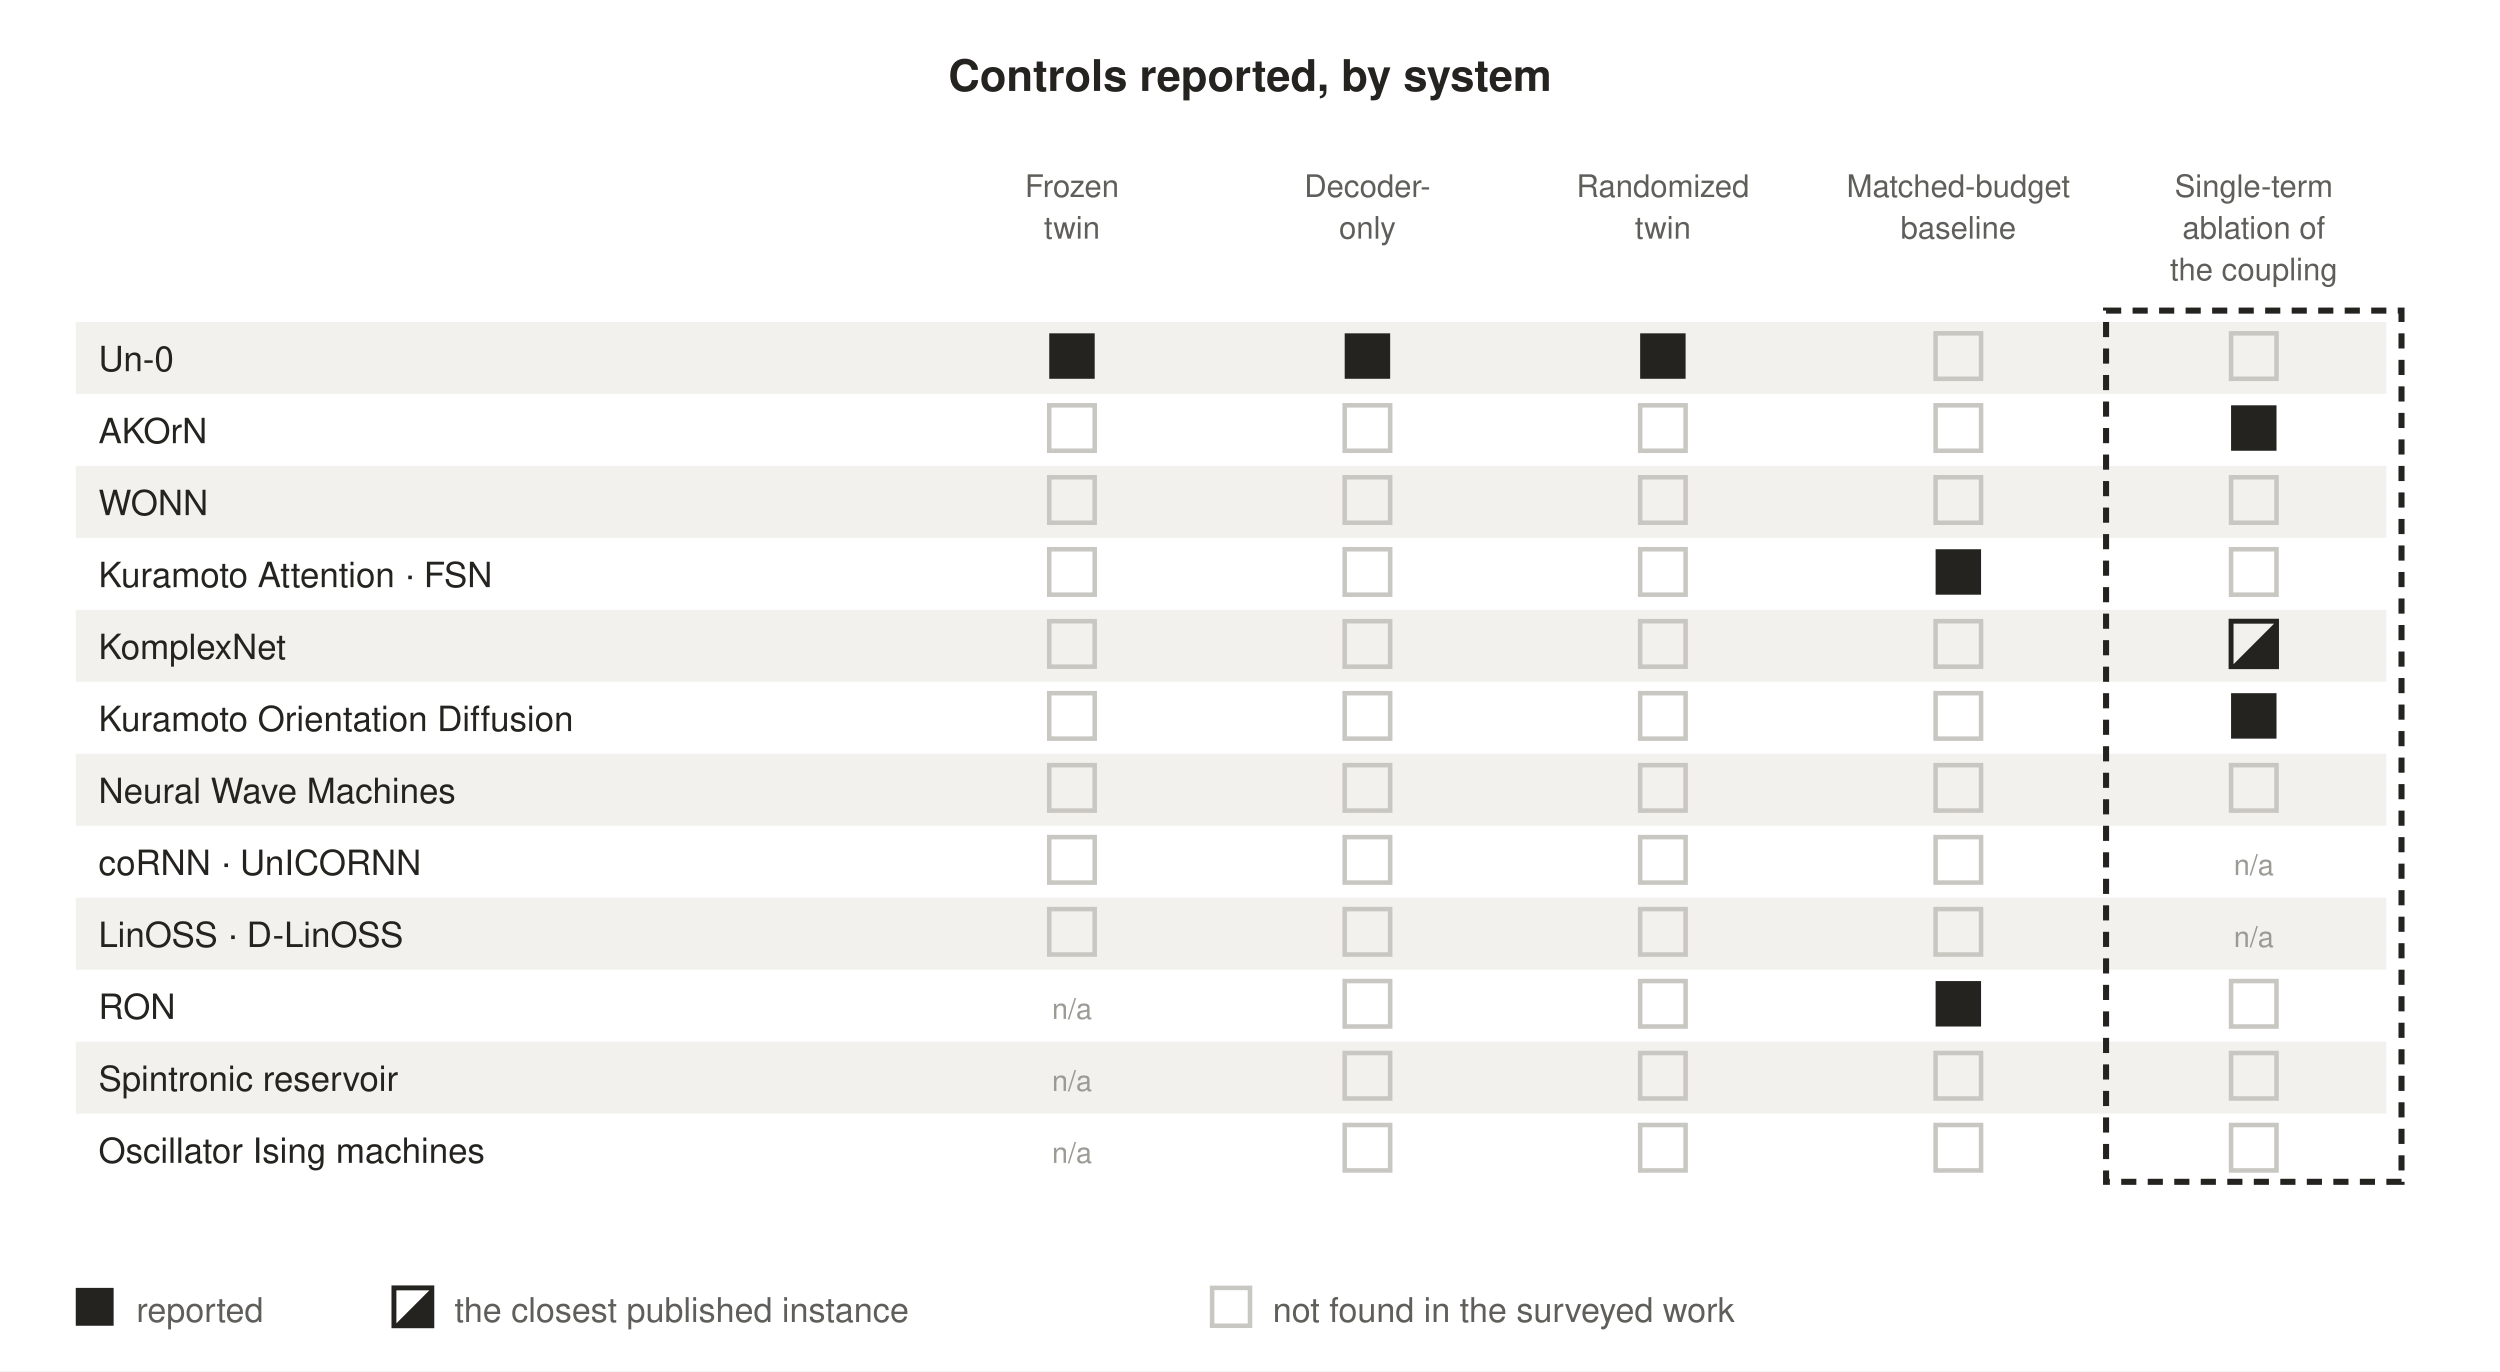
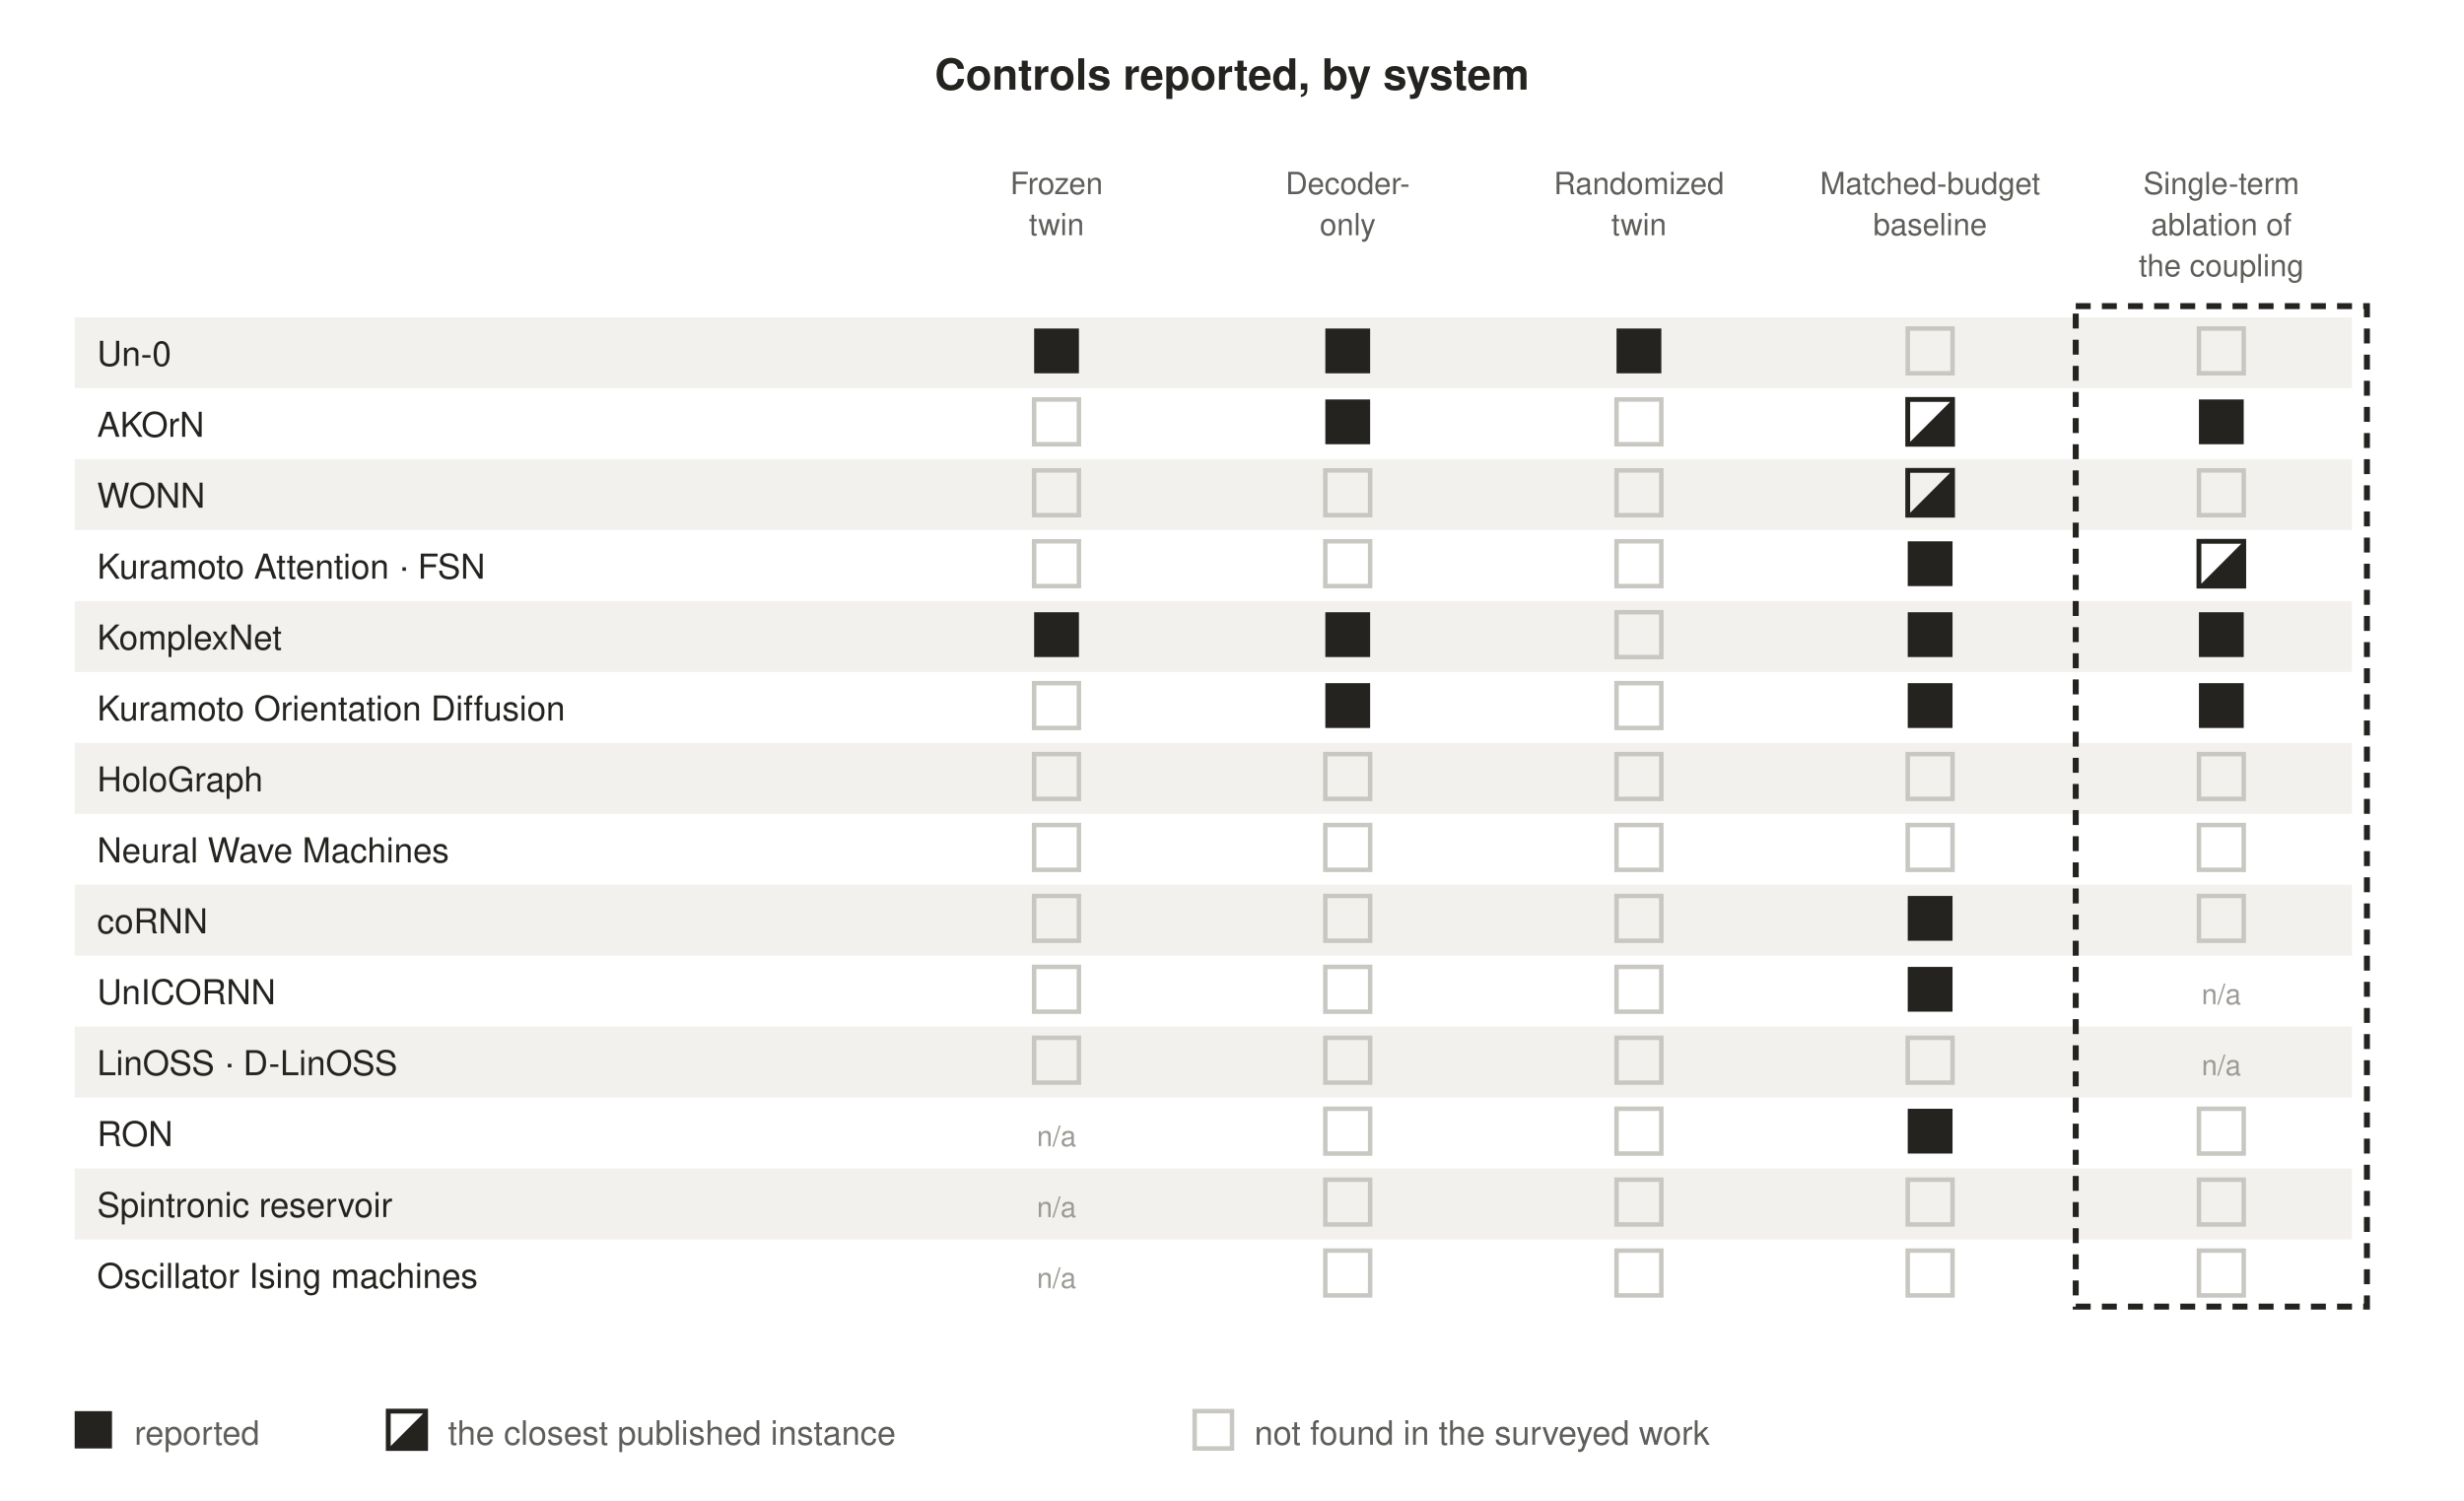
- <svg xmlns="http://www.w3.org/2000/svg" width="660" height="362" viewBox="0 0 660 362" font-family="Helvetica, Arial, sans-serif">
-   <rect width="660" height="362" fill="#FFFFFF" />
+ <svg xmlns="http://www.w3.org/2000/svg" width="660" height="402" viewBox="0 0 660 402" font-family="Helvetica, Arial, sans-serif">
+   <rect width="660" height="402" fill="#FFFFFF" />
  <text x="330" y="24" text-anchor="middle" font-size="11.5" fill="#24231F" font-weight="bold" font-style="normal">Controls reported, by system</text>
  <text x="283.0" y="52" text-anchor="middle" font-size="8.2" fill="#5F5E5A" font-weight="normal" font-style="normal">Frozen</text>
  <text x="283.0" y="63" text-anchor="middle" font-size="8.2" fill="#5F5E5A" font-weight="normal" font-style="normal">twin</text>
  <text x="361.0" y="52" text-anchor="middle" font-size="8.2" fill="#5F5E5A" font-weight="normal" font-style="normal">Decoder-</text>
  <text x="361.0" y="63" text-anchor="middle" font-size="8.2" fill="#5F5E5A" font-weight="normal" font-style="normal">only</text>
  <text x="439.0" y="52" text-anchor="middle" font-size="8.2" fill="#5F5E5A" font-weight="normal" font-style="normal">Randomized</text>
  <text x="439.0" y="63" text-anchor="middle" font-size="8.2" fill="#5F5E5A" font-weight="normal" font-style="normal">twin</text>
  <text x="517.0" y="52" text-anchor="middle" font-size="8.2" fill="#5F5E5A" font-weight="normal" font-style="normal">Matched-budget</text>
  <text x="517.0" y="63" text-anchor="middle" font-size="8.2" fill="#5F5E5A" font-weight="normal" font-style="normal">baseline</text>
  <text x="595.0" y="52" text-anchor="middle" font-size="8.2" fill="#5F5E5A" font-weight="normal" font-style="normal">Single-term</text>
  <text x="595.0" y="63" text-anchor="middle" font-size="8.2" fill="#5F5E5A" font-weight="normal" font-style="normal">ablation of</text>
  <text x="595.0" y="74" text-anchor="middle" font-size="8.2" fill="#5F5E5A" font-weight="normal" font-style="normal">the coupling</text>
  <rect x="20" y="85" width="610" height="19" fill="#F2F1EE" stroke="none" />
  <text x="26" y="98" text-anchor="start" font-size="9.2" fill="#24231F" font-weight="normal" font-style="normal">Un-0</text>
  <rect x="277.0" y="88" width="12" height="12" fill="#24231F" />
  <rect x="355.0" y="88" width="12" height="12" fill="#24231F" />
  <rect x="433.0" y="88" width="12" height="12" fill="#24231F" />
  <rect x="511.0" y="88" width="12" height="12" fill="none" stroke="#C9C7C1" stroke-width="1.2" />
  <rect x="589.0" y="88" width="12" height="12" fill="none" stroke="#C9C7C1" stroke-width="1.2" />
  <text x="26" y="117" text-anchor="start" font-size="9.2" fill="#24231F" font-weight="normal" font-style="normal">AKOrN</text>
  <rect x="277.0" y="107" width="12" height="12" fill="none" stroke="#C9C7C1" stroke-width="1.2" />
-   <rect x="355.0" y="107" width="12" height="12" fill="none" stroke="#C9C7C1" stroke-width="1.2" />
+   <rect x="355.0" y="107" width="12" height="12" fill="#24231F" />
  <rect x="433.0" y="107" width="12" height="12" fill="none" stroke="#C9C7C1" stroke-width="1.2" />
-   <rect x="511.0" y="107" width="12" height="12" fill="none" stroke="#C9C7C1" stroke-width="1.2" />
+   <rect x="511.0" y="107" width="12" height="12" fill="none" stroke="#24231F" stroke-width="1.3" />
+   <path d="M511.0 119 L523.0 119 L523.0 107 Z" fill="#24231F" />
  <rect x="589.0" y="107" width="12" height="12" fill="#24231F" />
  <rect x="20" y="123" width="610" height="19" fill="#F2F1EE" stroke="none" />
  <text x="26" y="136" text-anchor="start" font-size="9.2" fill="#24231F" font-weight="normal" font-style="normal">WONN</text>
  <rect x="277.0" y="126" width="12" height="12" fill="none" stroke="#C9C7C1" stroke-width="1.2" />
  <rect x="355.0" y="126" width="12" height="12" fill="none" stroke="#C9C7C1" stroke-width="1.2" />
  <rect x="433.0" y="126" width="12" height="12" fill="none" stroke="#C9C7C1" stroke-width="1.2" />
-   <rect x="511.0" y="126" width="12" height="12" fill="none" stroke="#C9C7C1" stroke-width="1.2" />
+   <rect x="511.0" y="126" width="12" height="12" fill="none" stroke="#24231F" stroke-width="1.3" />
+   <path d="M511.0 138 L523.0 138 L523.0 126 Z" fill="#24231F" />
  <rect x="589.0" y="126" width="12" height="12" fill="none" stroke="#C9C7C1" stroke-width="1.2" />
  <text x="26" y="155" text-anchor="start" font-size="9.2" fill="#24231F" font-weight="normal" font-style="normal">Kuramoto Attention · FSN</text>
  <rect x="277.0" y="145" width="12" height="12" fill="none" stroke="#C9C7C1" stroke-width="1.2" />
  <rect x="355.0" y="145" width="12" height="12" fill="none" stroke="#C9C7C1" stroke-width="1.2" />
  <rect x="433.0" y="145" width="12" height="12" fill="none" stroke="#C9C7C1" stroke-width="1.2" />
  <rect x="511.0" y="145" width="12" height="12" fill="#24231F" />
-   <rect x="589.0" y="145" width="12" height="12" fill="none" stroke="#C9C7C1" stroke-width="1.2" />
+   <rect x="589.0" y="145" width="12" height="12" fill="none" stroke="#24231F" stroke-width="1.3" />
+   <path d="M589.0 157 L601.0 157 L601.0 145 Z" fill="#24231F" />
  <rect x="20" y="161" width="610" height="19" fill="#F2F1EE" stroke="none" />
  <text x="26" y="174" text-anchor="start" font-size="9.2" fill="#24231F" font-weight="normal" font-style="normal">KomplexNet</text>
-   <rect x="277.0" y="164" width="12" height="12" fill="none" stroke="#C9C7C1" stroke-width="1.2" />
-   <rect x="355.0" y="164" width="12" height="12" fill="none" stroke="#C9C7C1" stroke-width="1.2" />
+   <rect x="277.0" y="164" width="12" height="12" fill="#24231F" />
+   <rect x="355.0" y="164" width="12" height="12" fill="#24231F" />
  <rect x="433.0" y="164" width="12" height="12" fill="none" stroke="#C9C7C1" stroke-width="1.2" />
-   <rect x="511.0" y="164" width="12" height="12" fill="none" stroke="#C9C7C1" stroke-width="1.2" />
-   <rect x="589.0" y="164" width="12" height="12" fill="none" stroke="#24231F" stroke-width="1.3" />
-   <path d="M589.0 176 L601.0 176 L601.0 164 Z" fill="#24231F" />
+   <rect x="511.0" y="164" width="12" height="12" fill="#24231F" />
+   <rect x="589.0" y="164" width="12" height="12" fill="#24231F" />
  <text x="26" y="193" text-anchor="start" font-size="9.2" fill="#24231F" font-weight="normal" font-style="normal">Kuramoto Orientation Diffusion</text>
  <rect x="277.0" y="183" width="12" height="12" fill="none" stroke="#C9C7C1" stroke-width="1.2" />
-   <rect x="355.0" y="183" width="12" height="12" fill="none" stroke="#C9C7C1" stroke-width="1.2" />
+   <rect x="355.0" y="183" width="12" height="12" fill="#24231F" />
  <rect x="433.0" y="183" width="12" height="12" fill="none" stroke="#C9C7C1" stroke-width="1.2" />
-   <rect x="511.0" y="183" width="12" height="12" fill="none" stroke="#C9C7C1" stroke-width="1.2" />
+   <rect x="511.0" y="183" width="12" height="12" fill="#24231F" />
  <rect x="589.0" y="183" width="12" height="12" fill="#24231F" />
  <rect x="20" y="199" width="610" height="19" fill="#F2F1EE" stroke="none" />
-   <text x="26" y="212" text-anchor="start" font-size="9.2" fill="#24231F" font-weight="normal" font-style="normal">Neural Wave Machines</text>
+   <text x="26" y="212" text-anchor="start" font-size="9.2" fill="#24231F" font-weight="normal" font-style="normal">HoloGraph</text>
  <rect x="277.0" y="202" width="12" height="12" fill="none" stroke="#C9C7C1" stroke-width="1.2" />
  <rect x="355.0" y="202" width="12" height="12" fill="none" stroke="#C9C7C1" stroke-width="1.2" />
  <rect x="433.0" y="202" width="12" height="12" fill="none" stroke="#C9C7C1" stroke-width="1.2" />
  <rect x="511.0" y="202" width="12" height="12" fill="none" stroke="#C9C7C1" stroke-width="1.2" />
  <rect x="589.0" y="202" width="12" height="12" fill="none" stroke="#C9C7C1" stroke-width="1.2" />
-   <text x="26" y="231" text-anchor="start" font-size="9.2" fill="#24231F" font-weight="normal" font-style="normal">coRNN · UnICORNN</text>
+   <text x="26" y="231" text-anchor="start" font-size="9.2" fill="#24231F" font-weight="normal" font-style="normal">Neural Wave Machines</text>
  <rect x="277.0" y="221" width="12" height="12" fill="none" stroke="#C9C7C1" stroke-width="1.2" />
  <rect x="355.0" y="221" width="12" height="12" fill="none" stroke="#C9C7C1" stroke-width="1.2" />
  <rect x="433.0" y="221" width="12" height="12" fill="none" stroke="#C9C7C1" stroke-width="1.2" />
  <rect x="511.0" y="221" width="12" height="12" fill="none" stroke="#C9C7C1" stroke-width="1.2" />
-   <text x="595.0" y="231" text-anchor="middle" font-size="7.6" fill="#9C9A94" font-weight="normal" font-style="normal">n/a</text>
+   <rect x="589.0" y="221" width="12" height="12" fill="none" stroke="#C9C7C1" stroke-width="1.2" />
  <rect x="20" y="237" width="610" height="19" fill="#F2F1EE" stroke="none" />
-   <text x="26" y="250" text-anchor="start" font-size="9.2" fill="#24231F" font-weight="normal" font-style="normal">LinOSS · D-LinOSS</text>
+   <text x="26" y="250" text-anchor="start" font-size="9.2" fill="#24231F" font-weight="normal" font-style="normal">coRNN</text>
  <rect x="277.0" y="240" width="12" height="12" fill="none" stroke="#C9C7C1" stroke-width="1.2" />
  <rect x="355.0" y="240" width="12" height="12" fill="none" stroke="#C9C7C1" stroke-width="1.2" />
  <rect x="433.0" y="240" width="12" height="12" fill="none" stroke="#C9C7C1" stroke-width="1.2" />
-   <rect x="511.0" y="240" width="12" height="12" fill="none" stroke="#C9C7C1" stroke-width="1.2" />
-   <text x="595.0" y="250" text-anchor="middle" font-size="7.6" fill="#9C9A94" font-weight="normal" font-style="normal">n/a</text>
-   <text x="26" y="269" text-anchor="start" font-size="9.2" fill="#24231F" font-weight="normal" font-style="normal">RON</text>
-   <text x="283.0" y="269" text-anchor="middle" font-size="7.6" fill="#9C9A94" font-weight="normal" font-style="normal">n/a</text>
+   <rect x="511.0" y="240" width="12" height="12" fill="#24231F" />
+   <rect x="589.0" y="240" width="12" height="12" fill="none" stroke="#C9C7C1" stroke-width="1.2" />
+   <text x="26" y="269" text-anchor="start" font-size="9.2" fill="#24231F" font-weight="normal" font-style="normal">UnICORNN</text>
+   <rect x="277.0" y="259" width="12" height="12" fill="none" stroke="#C9C7C1" stroke-width="1.2" />
  <rect x="355.0" y="259" width="12" height="12" fill="none" stroke="#C9C7C1" stroke-width="1.2" />
  <rect x="433.0" y="259" width="12" height="12" fill="none" stroke="#C9C7C1" stroke-width="1.2" />
  <rect x="511.0" y="259" width="12" height="12" fill="#24231F" />
-   <rect x="589.0" y="259" width="12" height="12" fill="none" stroke="#C9C7C1" stroke-width="1.2" />
+   <text x="595.0" y="269" text-anchor="middle" font-size="7.6" fill="#9C9A94" font-weight="normal" font-style="normal">n/a</text>
  <rect x="20" y="275" width="610" height="19" fill="#F2F1EE" stroke="none" />
-   <text x="26" y="288" text-anchor="start" font-size="9.2" fill="#24231F" font-weight="normal" font-style="normal">Spintronic reservoir</text>
-   <text x="283.0" y="288" text-anchor="middle" font-size="7.6" fill="#9C9A94" font-weight="normal" font-style="normal">n/a</text>
+   <text x="26" y="288" text-anchor="start" font-size="9.2" fill="#24231F" font-weight="normal" font-style="normal">LinOSS · D-LinOSS</text>
+   <rect x="277.0" y="278" width="12" height="12" fill="none" stroke="#C9C7C1" stroke-width="1.2" />
  <rect x="355.0" y="278" width="12" height="12" fill="none" stroke="#C9C7C1" stroke-width="1.2" />
  <rect x="433.0" y="278" width="12" height="12" fill="none" stroke="#C9C7C1" stroke-width="1.2" />
  <rect x="511.0" y="278" width="12" height="12" fill="none" stroke="#C9C7C1" stroke-width="1.2" />
-   <rect x="589.0" y="278" width="12" height="12" fill="none" stroke="#C9C7C1" stroke-width="1.2" />
-   <text x="26" y="307" text-anchor="start" font-size="9.2" fill="#24231F" font-weight="normal" font-style="normal">Oscillator Ising machines</text>
+   <text x="595.0" y="288" text-anchor="middle" font-size="7.6" fill="#9C9A94" font-weight="normal" font-style="normal">n/a</text>
+   <text x="26" y="307" text-anchor="start" font-size="9.2" fill="#24231F" font-weight="normal" font-style="normal">RON</text>
  <text x="283.0" y="307" text-anchor="middle" font-size="7.6" fill="#9C9A94" font-weight="normal" font-style="normal">n/a</text>
  <rect x="355.0" y="297" width="12" height="12" fill="none" stroke="#C9C7C1" stroke-width="1.2" />
  <rect x="433.0" y="297" width="12" height="12" fill="none" stroke="#C9C7C1" stroke-width="1.2" />
-   <rect x="511.0" y="297" width="12" height="12" fill="none" stroke="#C9C7C1" stroke-width="1.2" />
+   <rect x="511.0" y="297" width="12" height="12" fill="#24231F" />
  <rect x="589.0" y="297" width="12" height="12" fill="none" stroke="#C9C7C1" stroke-width="1.2" />
-   <rect x="556" y="82" width="78" height="230" fill="none" stroke="#24231F" stroke-width="1.6" stroke-dasharray="4 3" />
-   <rect x="20" y="340" width="10" height="10" fill="#24231F" />
-   <text x="36" y="349" text-anchor="start" font-size="9" fill="#5F5E5A" font-weight="normal" font-style="normal">reported</text>
-   <rect x="104" y="340" width="10" height="10" fill="none" stroke="#24231F" stroke-width="1.3" />
-   <path d="M104 350 L114 350 L114 340 Z" fill="#24231F" />
-   <text x="120" y="349" text-anchor="start" font-size="9" fill="#5F5E5A" font-weight="normal" font-style="normal">the closest published instance</text>
-   <rect x="320" y="340" width="10" height="10" fill="none" stroke="#C9C7C1" stroke-width="1.2" />
-   <text x="336" y="349" text-anchor="start" font-size="9" fill="#5F5E5A" font-weight="normal" font-style="normal">not found in the surveyed work</text>
+   <rect x="20" y="313" width="610" height="19" fill="#F2F1EE" stroke="none" />
+   <text x="26" y="326" text-anchor="start" font-size="9.2" fill="#24231F" font-weight="normal" font-style="normal">Spintronic reservoir</text>
+   <text x="283.0" y="326" text-anchor="middle" font-size="7.6" fill="#9C9A94" font-weight="normal" font-style="normal">n/a</text>
+   <rect x="355.0" y="316" width="12" height="12" fill="none" stroke="#C9C7C1" stroke-width="1.2" />
+   <rect x="433.0" y="316" width="12" height="12" fill="none" stroke="#C9C7C1" stroke-width="1.2" />
+   <rect x="511.0" y="316" width="12" height="12" fill="none" stroke="#C9C7C1" stroke-width="1.2" />
+   <rect x="589.0" y="316" width="12" height="12" fill="none" stroke="#C9C7C1" stroke-width="1.2" />
+   <text x="26" y="345" text-anchor="start" font-size="9.2" fill="#24231F" font-weight="normal" font-style="normal">Oscillator Ising machines</text>
+   <text x="283.0" y="345" text-anchor="middle" font-size="7.6" fill="#9C9A94" font-weight="normal" font-style="normal">n/a</text>
+   <rect x="355.0" y="335" width="12" height="12" fill="none" stroke="#C9C7C1" stroke-width="1.2" />
+   <rect x="433.0" y="335" width="12" height="12" fill="none" stroke="#C9C7C1" stroke-width="1.2" />
+   <rect x="511.0" y="335" width="12" height="12" fill="none" stroke="#C9C7C1" stroke-width="1.2" />
+   <rect x="589.0" y="335" width="12" height="12" fill="none" stroke="#C9C7C1" stroke-width="1.2" />
+   <rect x="556" y="82" width="78" height="268" fill="none" stroke="#24231F" stroke-width="1.6" stroke-dasharray="4 3" />
+   <rect x="20" y="378" width="10" height="10" fill="#24231F" />
+   <text x="36" y="387" text-anchor="start" font-size="9" fill="#5F5E5A" font-weight="normal" font-style="normal">reported</text>
+   <rect x="104" y="378" width="10" height="10" fill="none" stroke="#24231F" stroke-width="1.3" />
+   <path d="M104 388 L114 388 L114 378 Z" fill="#24231F" />
+   <text x="120" y="387" text-anchor="start" font-size="9" fill="#5F5E5A" font-weight="normal" font-style="normal">the closest published instance</text>
+   <rect x="320" y="378" width="10" height="10" fill="none" stroke="#C9C7C1" stroke-width="1.2" />
+   <text x="336" y="387" text-anchor="start" font-size="9" fill="#5F5E5A" font-weight="normal" font-style="normal">not found in the surveyed work</text>
</svg>
